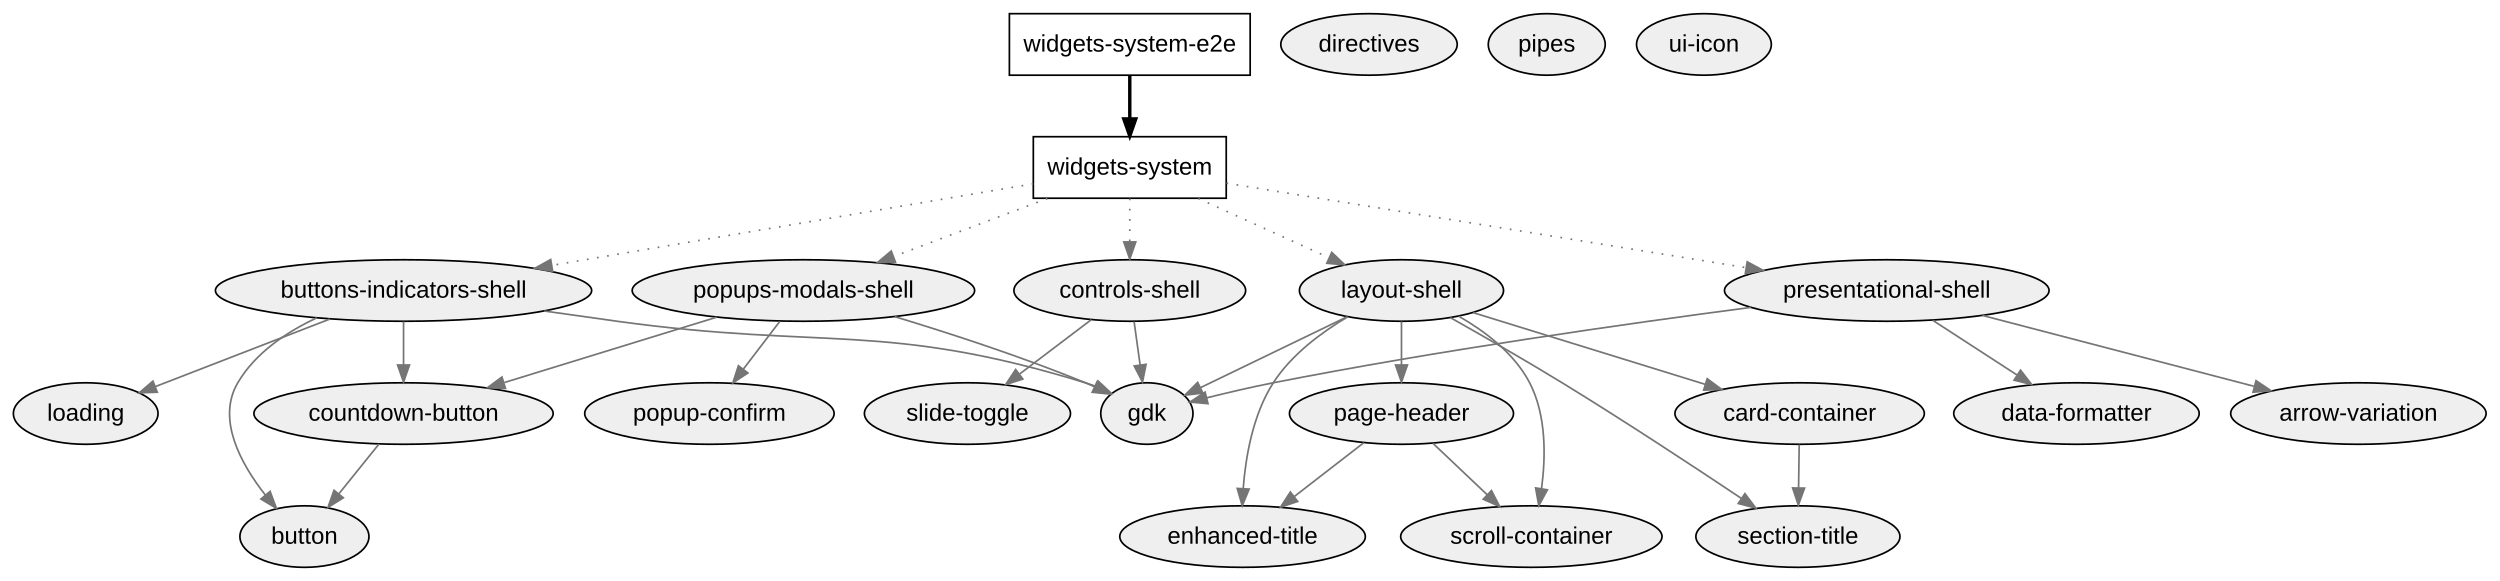
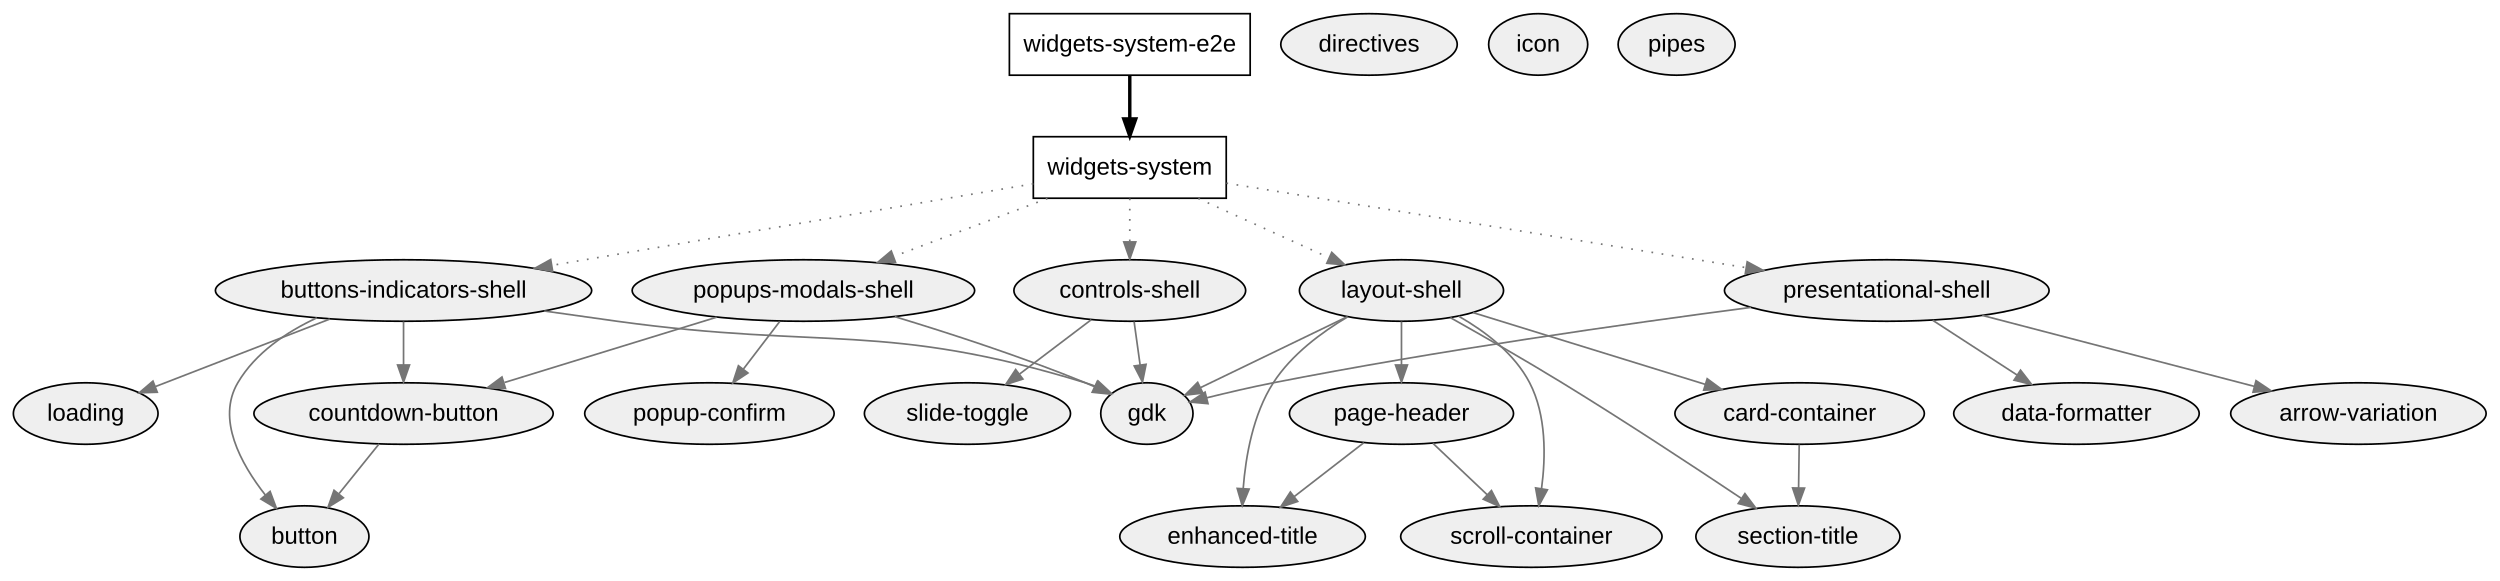
<svg xmlns="http://www.w3.org/2000/svg" width="1463pt" height="340pt" viewBox="0.00 0.00 1463.02 339.98">
  <g id="graph0" class="graph" transform="scale(1 1) rotate(0) translate(7.992 331.992)">
    <polygon fill="#ffffff" stroke="transparent" points="-7.992,7.992 -7.992,-331.992 1455.03,-331.992 1455.03,7.992 -7.992,7.992" />
    <g id="node1" class="node">
      <ellipse fill="#efefef" stroke="#000000" cx="1372.164" cy="-90" rx="74.75" ry="18" />
      <text text-anchor="middle" x="1372.164" y="-85.8" font-family="Arial" font-size="14.00" fill="#000000">arrow-variation</text>
    </g>
    <g id="node2" class="node">
      <ellipse fill="#efefef" stroke="#000000" cx="170.164" cy="-18" rx="37.754" ry="18" />
      <text text-anchor="middle" x="170.164" y="-13.8" font-family="Arial" font-size="14.00" fill="#000000">button</text>
    </g>
    <g id="node3" class="node">
      <ellipse fill="#efefef" stroke="#000000" cx="228.164" cy="-162" rx="110.101" ry="18" />
      <text text-anchor="middle" x="228.164" y="-157.8" font-family="Arial" font-size="14.00" fill="#000000">buttons-indicators-shell</text>
    </g>
    <g id="edge2" class="edge">
      <path fill="none" stroke="#757575" d="M177.436,-146.011C159.58,-137.666 141.419,-125.447 131.164,-108 118.686,-86.772 132.747,-60.81 147.348,-42.235" />
      <polygon fill="#757575" stroke="#757575" points="150.069,-44.437 153.781,-34.514 144.691,-39.956 150.069,-44.437" />
    </g>
    <g id="node4" class="node">
      <ellipse fill="#efefef" stroke="#000000" cx="663.164" cy="-90" rx="27" ry="18" />
      <text text-anchor="middle" x="663.164" y="-85.8" font-family="Arial" font-size="14.00" fill="#000000">gdk</text>
    </g>
    <g id="edge1" class="edge">
      <path fill="none" stroke="#757575" d="M310.51,-149.994C324.73,-147.964 339.371,-145.899 353.164,-144 474.84,-127.247 509.722,-143.962 627.164,-108 629.068,-107.417 630.994,-106.741 632.914,-105.999" />
      <polygon fill="#757575" stroke="#757575" points="634.573,-109.094 642.33,-101.876 631.765,-102.681 634.573,-109.094" />
    </g>
    <g id="node5" class="node">
      <ellipse fill="#efefef" stroke="#000000" cx="228.164" cy="-90" rx="87.571" ry="18" />
      <text text-anchor="middle" x="228.164" y="-85.8" font-family="Arial" font-size="14.00" fill="#000000">countdown-button</text>
    </g>
    <g id="edge3" class="edge">
      <path fill="none" stroke="#757575" d="M228.164,-143.831C228.164,-136.131 228.164,-126.974 228.164,-118.417" />
      <polygon fill="#757575" stroke="#757575" points="231.664,-118.413 228.164,-108.413 224.664,-118.413 231.664,-118.413" />
    </g>
    <g id="node6" class="node">
      <ellipse fill="#efefef" stroke="#000000" cx="42.164" cy="-90" rx="42.328" ry="18" />
      <text text-anchor="middle" x="42.164" y="-85.8" font-family="Arial" font-size="14.00" fill="#000000">loading</text>
    </g>
    <g id="edge4" class="edge">
      <path fill="none" stroke="#757575" d="M185.024,-145.301C154.23,-133.381 113.081,-117.452 82.856,-105.752" />
      <polygon fill="#757575" stroke="#757575" points="84.043,-102.458 73.453,-102.112 81.516,-108.986 84.043,-102.458" />
    </g>
    <g id="edge8" class="edge">
      <path fill="none" stroke="#757575" d="M213.827,-72.202C206.769,-63.442 198.14,-52.729 190.422,-43.148" />
      <polygon fill="#757575" stroke="#757575" points="192.935,-40.689 183.936,-35.097 187.484,-45.081 192.935,-40.689" />
    </g>
    <g id="node7" class="node">
      <ellipse fill="#efefef" stroke="#000000" cx="1045.164" cy="-90" rx="72.986" ry="18" />
      <text text-anchor="middle" x="1045.164" y="-85.8" font-family="Arial" font-size="14.00" fill="#000000">card-container</text>
    </g>
    <g id="node8" class="node">
      <ellipse fill="#efefef" stroke="#000000" cx="1044.164" cy="-18" rx="59.722" ry="18" />
      <text text-anchor="middle" x="1044.164" y="-13.8" font-family="Arial" font-size="14.00" fill="#000000">section-title</text>
    </g>
    <g id="edge5" class="edge">
      <path fill="none" stroke="#757575" d="M1044.911,-71.831C1044.804,-64.131 1044.677,-54.974 1044.558,-46.417" />
      <polygon fill="#757575" stroke="#757575" points="1048.058,-46.364 1044.419,-36.413 1041.059,-46.461 1048.058,-46.364" />
    </g>
    <g id="node9" class="node">
      <ellipse fill="#efefef" stroke="#000000" cx="653.164" cy="-162" rx="67.811" ry="18" />
      <text text-anchor="middle" x="653.164" y="-157.8" font-family="Arial" font-size="14.00" fill="#000000">controls-shell</text>
    </g>
    <g id="edge6" class="edge">
      <path fill="none" stroke="#757575" d="M655.687,-143.831C656.757,-136.131 658.028,-126.974 659.217,-118.417" />
      <polygon fill="#757575" stroke="#757575" points="662.697,-118.8 660.606,-108.413 655.764,-117.837 662.697,-118.8" />
    </g>
    <g id="node10" class="node">
      <ellipse fill="#efefef" stroke="#000000" cx="558.164" cy="-90" rx="60.304" ry="18" />
      <text text-anchor="middle" x="558.164" y="-85.8" font-family="Arial" font-size="14.00" fill="#000000">slide-toggle</text>
    </g>
    <g id="edge7" class="edge">
      <path fill="none" stroke="#757575" d="M630.65,-144.937C618.109,-135.432 602.32,-123.466 588.681,-113.129" />
      <polygon fill="#757575" stroke="#757575" points="590.6,-110.191 580.516,-106.941 586.371,-115.77 590.6,-110.191" />
    </g>
    <g id="node11" class="node">
      <ellipse fill="#efefef" stroke="#000000" cx="1207.164" cy="-90" rx="71.838" ry="18" />
      <text text-anchor="middle" x="1207.164" y="-85.8" font-family="Arial" font-size="14.00" fill="#000000">data-formatter</text>
    </g>
    <g id="node12" class="node">
      <ellipse fill="#efefef" stroke="#000000" cx="793.164" cy="-306" rx="51.623" ry="18" />
      <text text-anchor="middle" x="793.164" y="-301.8" font-family="Arial" font-size="14.00" fill="#000000">directives</text>
    </g>
    <g id="node13" class="node">
      <ellipse fill="#efefef" stroke="#000000" cx="719.164" cy="-18" rx="71.859" ry="18" />
      <text text-anchor="middle" x="719.164" y="-13.8" font-family="Arial" font-size="14.00" fill="#000000">enhanced-title</text>
    </g>
    <g id="node14" class="node">
+       <ellipse fill="#efefef" stroke="#000000" cx="892.164" cy="-306" rx="28.991" ry="18" />
+       <text text-anchor="middle" x="892.164" y="-301.8" font-family="Arial" font-size="14.00" fill="#000000">icon</text>
+     </g>
+     <g id="node15" class="node">
      <ellipse fill="#efefef" stroke="#000000" cx="812.164" cy="-162" rx="59.724" ry="18" />
      <text text-anchor="middle" x="812.164" y="-157.8" font-family="Arial" font-size="14.00" fill="#000000">layout-shell</text>
    </g>
    <g id="edge9" class="edge">
      <path fill="none" stroke="#757575" d="M780.199,-146.554C754.875,-134.317 719.688,-117.314 694.522,-105.153" />
      <polygon fill="#757575" stroke="#757575" points="695.936,-101.949 685.409,-100.749 692.89,-108.252 695.936,-101.949" />
    </g>
    <g id="edge10" class="edge">
      <path fill="none" stroke="#757575" d="M854.089,-149.045C892.054,-137.313 948.249,-119.948 989.878,-107.084" />
      <polygon fill="#757575" stroke="#757575" points="991.071,-110.379 999.592,-104.082 989.005,-103.691 991.071,-110.379" />
    </g>
    <g id="edge13" class="edge">
      <path fill="none" stroke="#757575" d="M840.792,-146.108C859.543,-135.564 884.499,-121.273 906.164,-108 942.477,-85.753 983.229,-58.941 1010.975,-40.399" />
      <polygon fill="#757575" stroke="#757575" points="1013.143,-43.159 1019.504,-34.686 1009.247,-37.343 1013.143,-43.159" />
    </g>
    <g id="edge11" class="edge">
      <path fill="none" stroke="#757575" d="M780.74,-146.631C765.291,-137.493 747.761,-124.458 737.164,-108 725.282,-89.547 720.975,-64.898 719.532,-46.062" />
      <polygon fill="#757575" stroke="#757575" points="723.023,-45.799 718.985,-36.003 716.033,-46.178 723.023,-45.799" />
    </g>
-     <g id="node15" class="node">
+     <g id="node16" class="node">
      <ellipse fill="#efefef" stroke="#000000" cx="888.164" cy="-18" rx="76.477" ry="18" />
      <text text-anchor="middle" x="888.164" y="-13.8" font-family="Arial" font-size="14.00" fill="#000000">scroll-container</text>
    </g>
    <g id="edge12" class="edge">
      <path fill="none" stroke="#757575" d="M845.662,-146.94C861.257,-138.02 878.291,-125.087 887.164,-108 897.022,-89.016 896.623,-64.599 894.117,-45.989" />
      <polygon fill="#757575" stroke="#757575" points="897.562,-45.367 892.511,-36.053 890.652,-46.484 897.562,-45.367" />
    </g>
-     <g id="node16" class="node">
+     <g id="node17" class="node">
      <ellipse fill="#efefef" stroke="#000000" cx="812.164" cy="-90" rx="65.562" ry="18" />
      <text text-anchor="middle" x="812.164" y="-85.8" font-family="Arial" font-size="14.00" fill="#000000">page-header</text>
    </g>
    <g id="edge14" class="edge">
      <path fill="none" stroke="#757575" d="M812.164,-143.831C812.164,-136.131 812.164,-126.974 812.164,-118.417" />
      <polygon fill="#757575" stroke="#757575" points="815.664,-118.413 812.164,-108.413 808.664,-118.413 815.664,-118.413" />
    </g>
    <g id="edge15" class="edge">
      <path fill="none" stroke="#757575" d="M790.124,-72.937C777.936,-63.501 762.614,-51.639 749.33,-41.354" />
      <polygon fill="#757575" stroke="#757575" points="751.417,-38.544 741.367,-35.19 747.132,-44.079 751.417,-38.544" />
    </g>
    <g id="edge16" class="edge">
      <path fill="none" stroke="#757575" d="M830.561,-72.571C840.106,-63.529 851.923,-52.334 862.364,-42.442" />
      <polygon fill="#757575" stroke="#757575" points="864.82,-44.937 869.672,-35.518 860.006,-39.855 864.82,-44.937" />
    </g>
-     <g id="node17" class="node">
-       <ellipse fill="#efefef" stroke="#000000" cx="897.164" cy="-306" rx="34.226" ry="18" />
-       <text text-anchor="middle" x="897.164" y="-301.8" font-family="Arial" font-size="14.00" fill="#000000">pipes</text>
-     </g>
    <g id="node18" class="node">
+       <ellipse fill="#efefef" stroke="#000000" cx="973.164" cy="-306" rx="34.226" ry="18" />
+       <text text-anchor="middle" x="973.164" y="-301.8" font-family="Arial" font-size="14.00" fill="#000000">pipes</text>
+     </g>
+     <g id="node19" class="node">
      <ellipse fill="#efefef" stroke="#000000" cx="407.164" cy="-90" rx="72.986" ry="18" />
      <text text-anchor="middle" x="407.164" y="-85.8" font-family="Arial" font-size="14.00" fill="#000000">popup-confirm</text>
    </g>
-     <g id="node19" class="node">
+     <g id="node20" class="node">
      <ellipse fill="#efefef" stroke="#000000" cx="462.164" cy="-162" rx="100.213" ry="18" />
      <text text-anchor="middle" x="462.164" y="-157.8" font-family="Arial" font-size="14.00" fill="#000000">popups-modals-shell</text>
    </g>
    <g id="edge17" class="edge">
      <path fill="none" stroke="#757575" d="M515.643,-146.685C548.293,-136.799 590.644,-123.01 627.164,-108 628.957,-107.263 630.785,-106.474 632.618,-105.653" />
      <polygon fill="#757575" stroke="#757575" points="634.145,-108.803 641.701,-101.377 631.163,-102.47 634.145,-108.803" />
    </g>
    <g id="edge18" class="edge">
      <path fill="none" stroke="#757575" d="M411.389,-146.377C374.866,-135.139 325.504,-119.951 287.217,-108.17" />
      <polygon fill="#757575" stroke="#757575" points="287.823,-104.695 277.236,-105.099 285.764,-111.385 287.823,-104.695" />
    </g>
    <g id="edge19" class="edge">
      <path fill="none" stroke="#757575" d="M448.285,-143.831C441.853,-135.411 434.09,-125.249 427.051,-116.034" />
      <polygon fill="#757575" stroke="#757575" points="429.699,-113.736 420.848,-107.913 424.137,-117.985 429.699,-113.736" />
    </g>
-     <g id="node20" class="node">
+     <g id="node21" class="node">
      <ellipse fill="#efefef" stroke="#000000" cx="1096.164" cy="-162" rx="94.99" ry="18" />
      <text text-anchor="middle" x="1096.164" y="-157.8" font-family="Arial" font-size="14.00" fill="#000000">presentational-shell</text>
    </g>
    <g id="edge21" class="edge">
      <path fill="none" stroke="#757575" d="M1152.016,-147.43C1198.192,-135.384 1263.66,-118.305 1311.191,-105.906" />
      <polygon fill="#757575" stroke="#757575" points="1312.256,-109.245 1321.048,-103.335 1310.489,-102.472 1312.256,-109.245" />
    </g>
    <g id="edge20" class="edge">
      <path fill="none" stroke="#757575" d="M1016.673,-152.116C943.692,-142.551 832.715,-126.769 737.164,-108 724.393,-105.491 710.501,-102.251 698.24,-99.212" />
      <polygon fill="#757575" stroke="#757575" points="698.937,-95.778 688.384,-96.727 697.225,-102.565 698.937,-95.778" />
    </g>
    <g id="edge22" class="edge">
      <path fill="none" stroke="#757575" d="M1123.034,-144.571C1137.867,-134.949 1156.458,-122.89 1172.388,-112.557" />
      <polygon fill="#757575" stroke="#757575" points="1174.439,-115.399 1180.924,-107.02 1170.63,-109.526 1174.439,-115.399" />
    </g>
-     <g id="node21" class="node">
-       <ellipse fill="#efefef" stroke="#000000" cx="989.164" cy="-306" rx="39.441" ry="18" />
-       <text text-anchor="middle" x="989.164" y="-301.8" font-family="Arial" font-size="14.00" fill="#000000">ui-icon</text>
-     </g>
    <g id="node22" class="node">
      <polygon fill="none" stroke="#000000" points="709.611,-252 596.717,-252 596.717,-216 709.611,-216 709.611,-252" />
      <text text-anchor="middle" x="653.164" y="-229.8" font-family="Arial" font-size="14.00" fill="#000000">widgets-system</text>
    </g>
    <g id="edge23" class="edge">
      <path fill="none" stroke="#757575" stroke-dasharray="1,5" d="M596.727,-224.439C524.691,-212.235 399.327,-190.997 315.063,-176.722" />
      <polygon fill="#757575" stroke="#757575" points="315.441,-173.236 304.997,-175.017 314.272,-180.138 315.441,-173.236" />
    </g>
    <g id="edge24" class="edge">
      <path fill="none" stroke="#757575" stroke-dasharray="1,5" d="M653.164,-215.831C653.164,-208.131 653.164,-198.974 653.164,-190.417" />
      <polygon fill="#757575" stroke="#757575" points="656.664,-190.413 653.164,-180.413 649.664,-190.413 656.664,-190.413" />
    </g>
    <g id="edge25" class="edge">
      <path fill="none" stroke="#757575" stroke-dasharray="1,5" d="M693.286,-215.831C716.676,-205.24 746.151,-191.893 769.899,-181.139" />
      <polygon fill="#757575" stroke="#757575" points="771.36,-184.319 779.026,-177.006 768.472,-177.943 771.36,-184.319" />
    </g>
    <g id="edge26" class="edge">
      <path fill="none" stroke="#757575" stroke-dasharray="1,5" d="M604.966,-215.831C577.583,-205.509 543.258,-192.57 515.124,-181.964" />
      <polygon fill="#757575" stroke="#757575" points="516.044,-178.571 505.452,-178.318 513.575,-185.121 516.044,-178.571" />
    </g>
    <g id="edge27" class="edge">
      <path fill="none" stroke="#757575" stroke-dasharray="1,5" d="M709.72,-224.808C786.758,-212.287 925.208,-189.785 1013.786,-175.389" />
      <polygon fill="#757575" stroke="#757575" points="1014.489,-178.82 1023.798,-173.761 1013.366,-171.911 1014.489,-178.82" />
    </g>
    <g id="node23" class="node">
      <polygon fill="none" stroke="#000000" points="723.619,-324 582.709,-324 582.709,-288 723.619,-288 723.619,-324" />
      <text text-anchor="middle" x="653.164" y="-301.8" font-family="Arial" font-size="14.00" fill="#000000">widgets-system-e2e</text>
    </g>
    <g id="edge28" class="edge">
      <path fill="none" stroke="#000000" stroke-width="2" d="M653.164,-287.831C653.164,-280.131 653.164,-270.974 653.164,-262.417" />
      <polygon fill="#000000" stroke="#000000" stroke-width="2" points="656.664,-262.413 653.164,-252.413 649.664,-262.413 656.664,-262.413" />
    </g>
  </g>
</svg>
